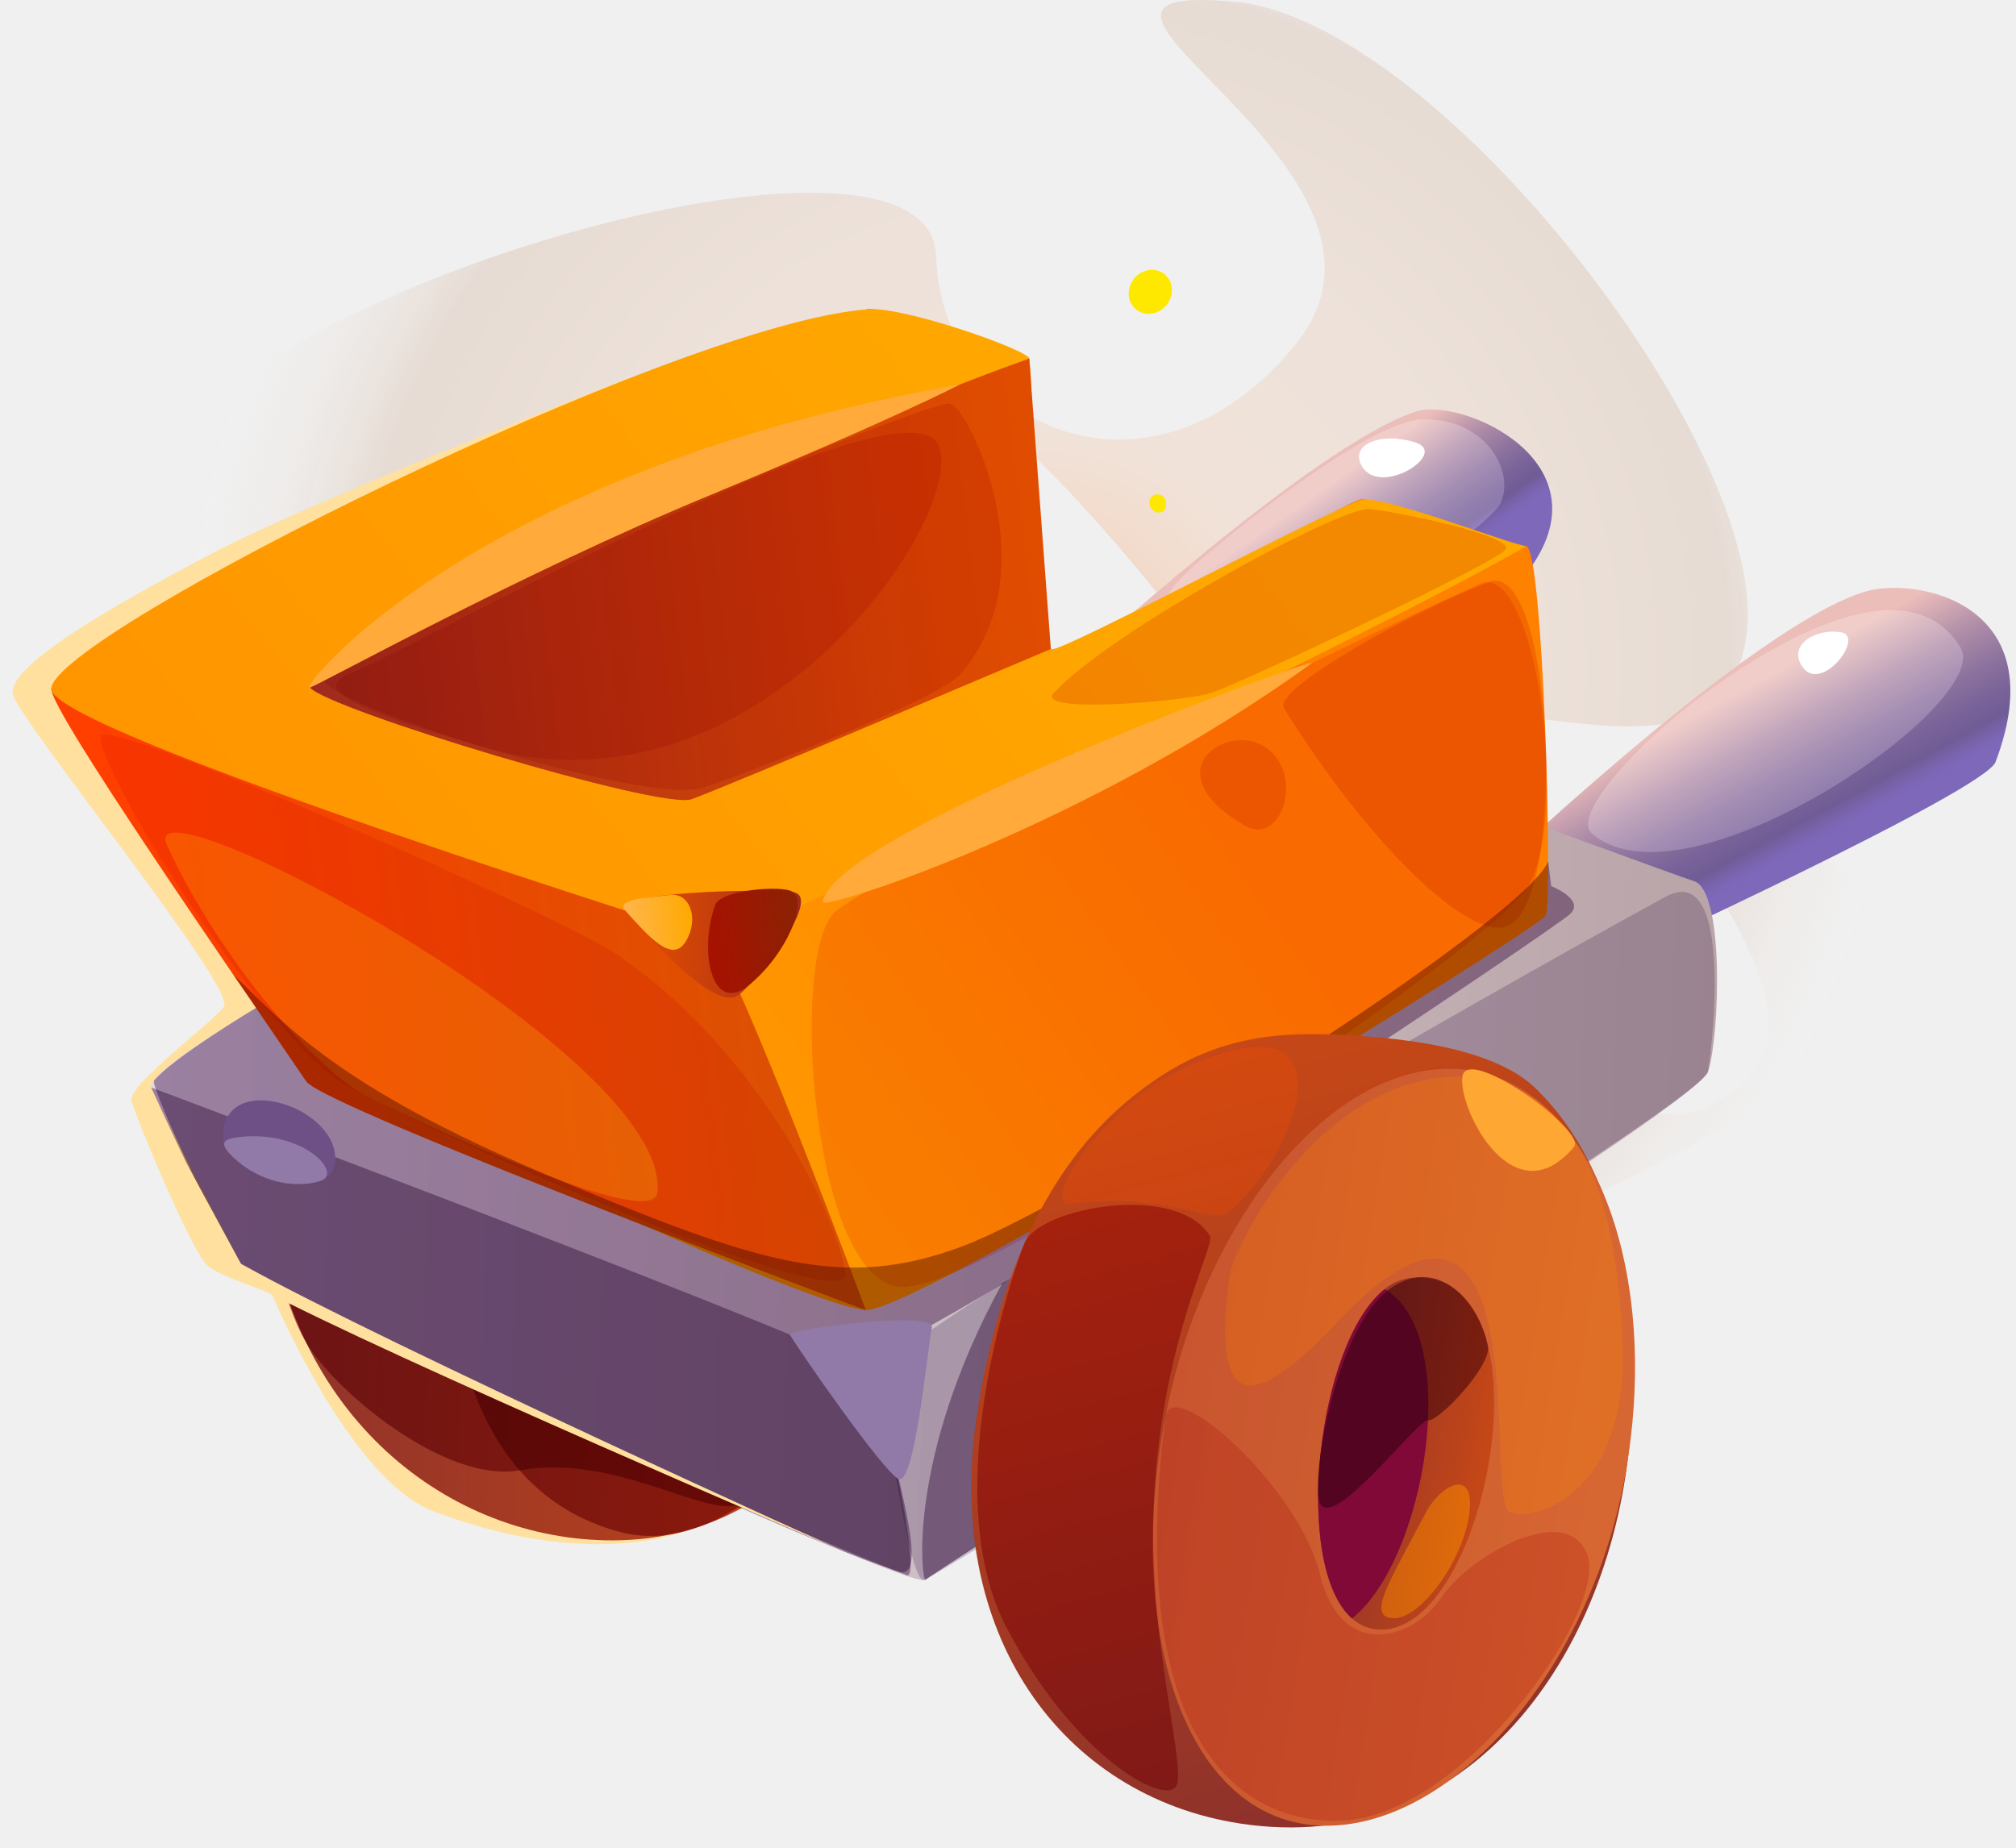
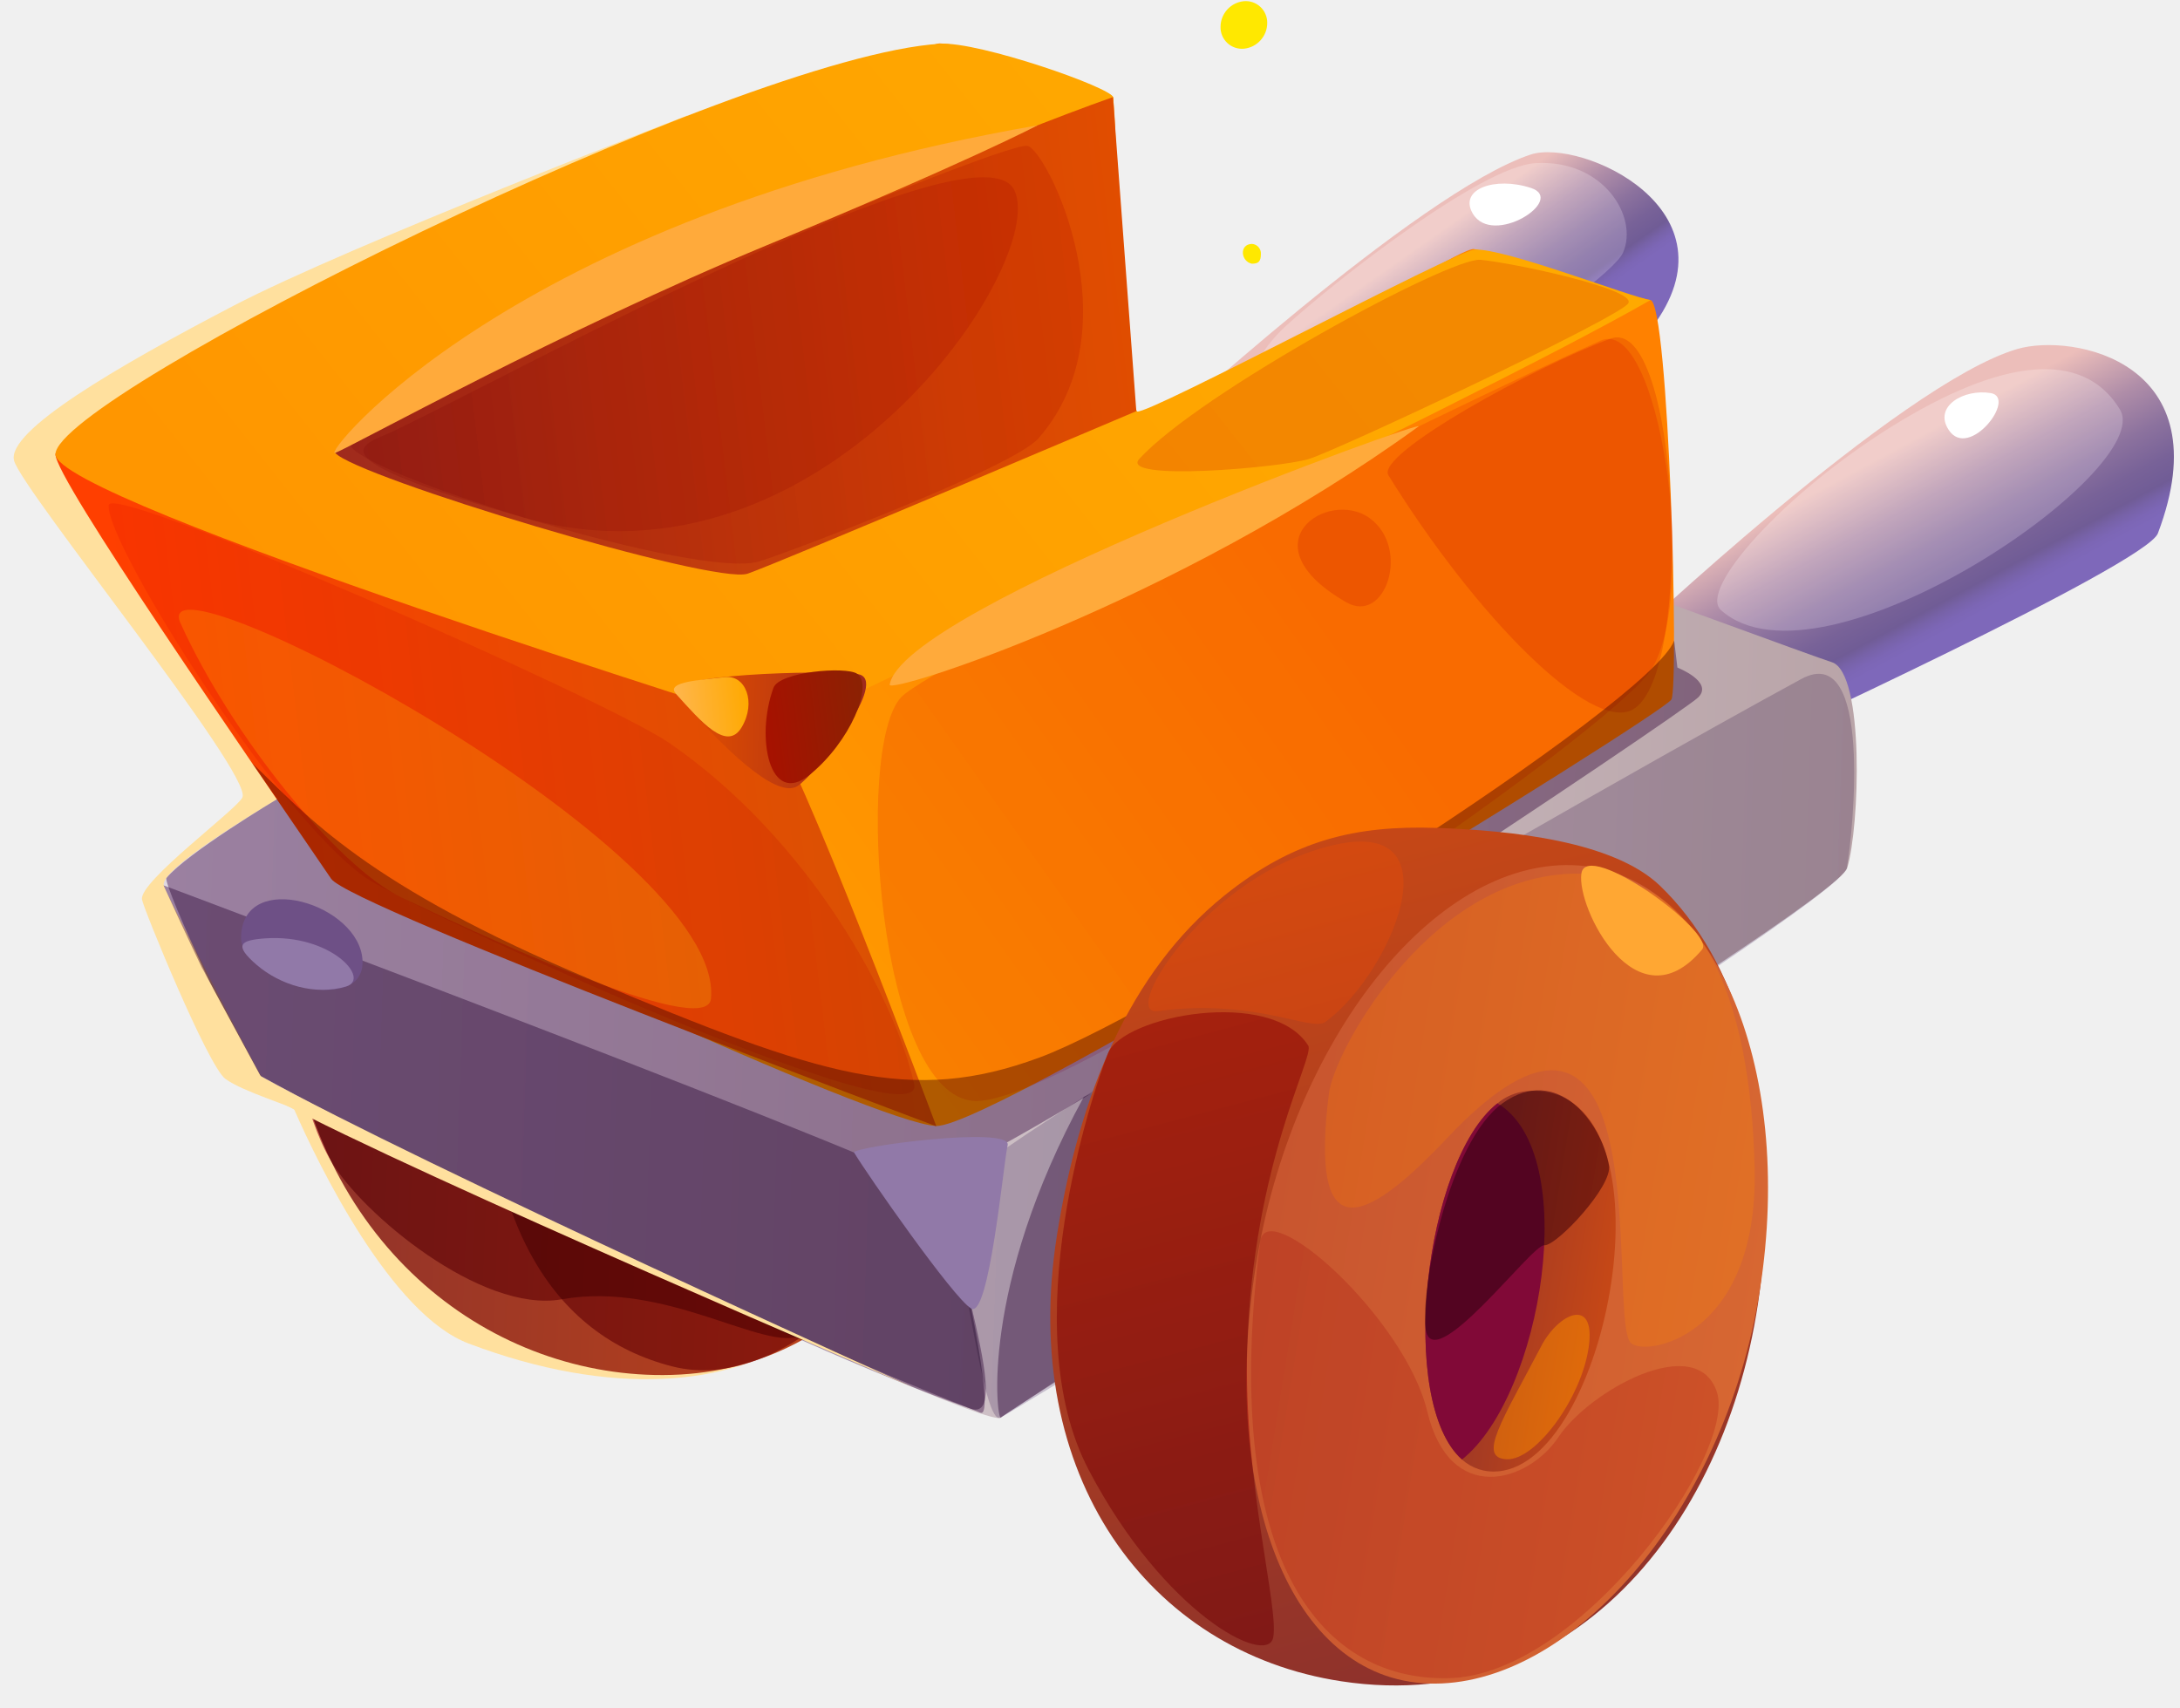
- <svg xmlns="http://www.w3.org/2000/svg" width="60" height="55" viewBox="0 0 60 55" fill="none">
-   <g opacity="0.5">
-     <path d="M4.154 14.536C2.179 20.297 8.104 34.94 6.623 36.263C5.141 37.585 2.179 35.605 2.179 35.605C2.179 35.605 4.963 40.628 7.61 40.872C33.288 43.231 14.195 -8.557 35.931 19.529C38.16 22.411 16.563 33.355 24.299 38.623C32.036 43.89 49.257 35.441 55.023 31.16C60.79 26.88 48.763 22.426 50.251 25.071C51.74 27.716 54.53 31.325 50.745 32.972C46.961 34.619 35.931 25.565 39.388 22.276C42.844 18.987 50.964 24.526 51.952 19.094C52.94 13.662 42.81 0.597 36.744 0.052C29.514 -0.597 42.836 4.991 38.555 10.257C34.275 15.523 28.022 12.726 27.86 7.622C27.697 2.519 6.129 8.776 4.154 14.536Z" fill="url(#paint0_radial_245_57918)" fill-opacity="0.5" style="mix-blend-mode:screen" />
-   </g>
-   <path d="M18.912 11.179C18.912 11.179 9.657 14.73 6.416 16.422C3.175 18.113 0.177 19.869 0.387 20.679C0.598 21.488 6.949 29.294 6.673 29.948C6.535 30.271 3.821 32.266 3.908 32.76C3.952 33.022 5.721 37.345 6.204 37.699C6.687 38.054 8.06 38.455 8.099 38.544C8.78 40.102 10.773 44.181 12.898 44.983C16.862 46.483 20.117 46.149 22.062 44.766C24.007 43.382 27.004 25.636 27.004 25.636L18.912 11.179Z" fill="#FFE09E" />
-   <path d="M55.514 17.609C57.045 17.156 61.181 17.955 59.391 22.682C59.063 23.547 48.025 28.615 48.025 28.615L44.718 25.718C44.718 25.718 52.276 18.564 55.514 17.609Z" fill="url(#paint1_linear_245_57918)" />
-   <path d="M42.13 12.254C43.511 11.801 47.927 13.774 45.461 17.024C45.105 17.495 35.122 22.793 35.122 22.793L31.71 20.023C31.71 20.023 39.04 13.266 42.13 12.254Z" fill="url(#paint2_linear_245_57918)" />
+ <svg xmlns="http://www.w3.org/2000/svg" width="60" height="47" viewBox="0 0 60 47" fill="none">
+   <path d="M18.912 3.179C18.912 3.179 9.657 6.73 6.416 8.422C3.175 10.113 0.177 11.869 0.387 12.679C0.598 13.488 6.949 21.294 6.673 21.948C6.535 22.271 3.821 24.266 3.908 24.76C3.952 25.022 5.721 29.345 6.204 29.699C6.687 30.054 8.06 30.455 8.099 30.544C8.78 32.102 10.773 36.181 12.898 36.983C16.862 38.483 20.117 38.149 22.062 36.766C24.007 35.382 27.004 17.636 27.004 17.636L18.912 3.179Z" fill="#FFE09E" />
+   <path d="M55.514 9.609C57.045 9.156 61.181 9.955 59.391 14.682C59.063 15.547 48.025 20.615 48.025 20.615L44.718 17.718C44.718 17.718 52.276 10.564 55.514 9.609Z" fill="url(#paint0_linear_245_57918)" />
+   <path d="M42.13 4.254C43.511 3.801 47.927 5.774 45.461 9.024C45.105 9.495 35.122 14.793 35.122 14.793L31.71 12.023C31.71 12.023 39.04 5.266 42.13 4.254Z" fill="url(#paint1_linear_245_57918)" />
  <g style="mix-blend-mode:soft-light" opacity="0.5">
-     <path d="M47.367 24.796C50.137 27.267 59.366 20.944 58.346 19.27C57.327 17.596 55.073 17.876 52.087 19.728C49.102 21.581 46.732 24.231 47.367 24.796Z" fill="white" />
+     <path d="M47.367 16.796C50.137 19.267 59.366 12.944 58.346 11.27C57.327 9.596 55.073 9.876 52.087 11.728C49.102 13.581 46.732 16.231 47.367 16.796Z" fill="white" />
  </g>
  <g style="mix-blend-mode:soft-light" opacity="0.5">
-     <path d="M42.26 12.491C44.126 12.379 45.101 13.967 44.672 14.951C44.242 15.935 36.645 20.811 35.122 20.679C33.6 20.547 33.971 18.277 35.375 16.989C36.78 15.7 40.784 12.578 42.26 12.491Z" fill="white" />
+     <path d="M42.26 4.491C44.126 4.379 45.101 5.967 44.672 6.951C44.242 7.935 36.645 12.811 35.122 12.679C33.6 12.547 33.971 10.277 35.375 8.989C36.78 7.7 40.784 4.578 42.26 4.491Z" fill="white" />
  </g>
-   <path d="M26.938 36.615C26.321 41.723 23.194 45.962 18.012 45.849C13.162 45.744 8.413 41.985 7.883 35.268C7.231 26.975 13.097 20.5 19.79 22.39C25.341 23.953 27.769 29.77 26.938 36.615Z" fill="url(#paint3_linear_245_57918)" />
+   <path d="M26.938 28.615C26.321 33.723 23.194 37.962 18.012 37.849C13.162 37.744 8.413 33.985 7.883 27.268C7.231 18.975 13.097 12.5 19.79 14.39C25.341 15.953 27.769 21.77 26.938 28.615Z" fill="url(#paint2_linear_245_57918)" />
  <g style="mix-blend-mode:multiply">
-     <path d="M26.662 37.837C25.619 42.258 21.754 46.447 18.499 45.612C15.203 44.769 13.215 41.617 13.329 35.833C13.472 27.977 18.49 23.796 22.633 25.579C26.198 27.119 27.993 32.164 26.662 37.837Z" fill="#BF6377" />
+     <path d="M26.662 29.837C25.619 34.258 21.754 38.447 18.499 37.612C15.203 36.769 13.215 33.617 13.329 27.833C13.472 19.977 18.49 15.796 22.633 17.579C26.198 19.119 27.993 24.164 26.662 29.837Z" fill="#BF6377" />
  </g>
  <g style="mix-blend-mode:multiply">
-     <path d="M9.108 39.953C9.933 41.379 13.24 44.16 15.458 43.766C18.347 43.252 21.039 45.226 22.053 44.762C23.713 44.008 26.205 40.423 23.738 34.993C21.271 29.563 8.006 30.203 7.955 34.161C7.903 38.118 9.108 39.953 9.108 39.953Z" fill="#BF6377" />
+     <path d="M9.108 31.953C9.933 33.379 13.24 36.16 15.458 35.766C18.347 35.252 21.039 37.226 22.053 36.762C23.713 36.008 26.205 32.423 23.738 26.993C21.271 21.563 8.006 22.203 7.955 26.161C7.903 30.118 9.108 31.953 9.108 31.953Z" fill="#BF6377" />
  </g>
-   <path d="M4.509 32.376C4.585 32.626 6.887 37.106 7.183 37.623C7.479 38.139 27.131 47.449 27.551 47.021C27.972 46.593 50.497 32.998 50.84 31.891C51.182 30.784 51.325 26.509 50.417 26.228C49.51 25.946 30.15 18.76 29.439 18.741C28.728 18.721 4.108 31.073 4.509 32.376Z" fill="url(#paint4_linear_245_57918)" />
-   <path d="M46.002 27.255C45.784 27.656 27.4 39.04 25.77 38.994C24.141 38.947 11.279 32.956 9.407 31.824C8.694 31.391 3.965 23.089 3.3 20.32C3.188 19.853 25.084 9.17 25.863 9.195C26.933 9.231 30.578 10.453 30.628 10.673C30.779 11.363 30.797 19.324 30.865 20.217C30.91 20.823 40.06 14.744 40.573 14.857C41.736 15.111 44.916 16.194 45.424 16.259C45.932 16.325 46.217 26.855 46.002 27.255Z" fill="url(#paint5_linear_245_57918)" />
-   <path d="M1.526 20.5C1.549 19.811 20.012 26.882 21.135 27.897C21.882 28.567 25.77 39.002 25.77 39.002C25.77 39.002 9.637 32.958 9.115 32.191C6.863 28.879 1.496 21.156 1.526 20.5Z" fill="url(#paint6_linear_245_57918)" />
-   <path d="M45.427 16.259C40.397 19.147 21.554 28.043 21.554 28.043C21.554 28.043 1.476 21.777 1.526 20.5C1.58 18.875 20.244 9.557 25.874 9.204C26.943 9.138 30.608 10.416 30.639 10.681C30.694 11.182 30.526 13.338 30.58 14.985C30.68 18.099 31.293 19.327 31.293 19.327C31.596 19.433 40.08 14.883 40.589 14.871C41.413 14.826 44.919 16.193 45.427 16.259Z" fill="url(#paint7_linear_245_57918)" />
-   <path d="M30.631 10.673C24.446 12.853 8.835 19.994 9.227 20.466C9.762 21.115 19.652 24.114 20.579 23.791C21.506 23.468 31.275 19.318 31.275 19.318L30.631 10.673Z" fill="url(#paint8_linear_245_57918)" />
+   <path d="M4.509 24.376C4.585 24.626 6.887 29.106 7.183 29.623C7.479 30.14 27.131 39.449 27.551 39.021C27.972 38.593 50.497 24.999 50.84 23.892C51.182 22.785 51.325 18.51 50.417 18.228C49.51 17.946 30.15 10.761 29.439 10.741C28.728 10.721 4.108 23.073 4.509 24.376Z" fill="url(#paint3_linear_245_57918)" />
+   <path d="M46.002 19.255C45.784 19.656 27.4 31.04 25.77 30.994C24.141 30.947 11.279 24.956 9.407 23.824C8.694 23.391 3.965 15.089 3.3 12.32C3.188 11.853 25.084 1.17 25.863 1.195C26.933 1.231 30.578 2.453 30.628 2.673C30.779 3.363 30.797 11.324 30.865 12.217C30.91 12.823 40.06 6.744 40.573 6.857C41.736 7.111 44.916 8.194 45.424 8.259C45.932 8.325 46.217 18.855 46.002 19.255Z" fill="url(#paint4_linear_245_57918)" />
+   <path d="M1.526 12.5C1.549 11.81 20.012 18.882 21.135 19.897C21.882 20.567 25.77 31.003 25.77 31.003C25.77 31.003 9.637 24.957 9.115 24.191C6.863 20.879 1.496 13.156 1.526 12.5Z" fill="url(#paint5_linear_245_57918)" />
+   <path d="M45.427 8.259C40.397 11.147 21.554 20.043 21.554 20.043C21.554 20.043 1.476 13.777 1.526 12.5C1.58 10.874 20.244 1.557 25.874 1.204C26.943 1.138 30.608 2.416 30.639 2.681C30.694 3.182 30.526 5.338 30.58 6.985C30.68 10.099 31.293 11.327 31.293 11.327C31.596 11.432 40.08 6.883 40.589 6.871C41.413 6.826 44.919 8.193 45.427 8.259Z" fill="url(#paint6_linear_245_57918)" />
+   <path d="M30.631 2.673C24.446 4.853 8.835 11.994 9.227 12.466C9.762 13.115 19.652 16.114 20.579 15.791C21.506 15.468 31.275 11.318 31.275 11.318L30.631 2.673Z" fill="url(#paint7_linear_245_57918)" />
  <g style="mix-blend-mode:multiply" opacity="0.5">
-     <path d="M25.974 40.881C26.474 42.512 27.432 47.063 26.986 46.887C20.711 44.414 12.074 40.316 7.174 37.617C6.776 37.4 4.5 32.371 4.5 32.371C4.5 32.371 25.813 40.364 25.974 40.881Z" fill="#61306E" />
+     <path d="M25.974 32.881C26.474 34.513 27.432 39.064 26.986 38.887C20.711 36.415 12.074 32.316 7.174 29.617C6.776 29.4 4.5 24.371 4.5 24.371C4.5 24.371 25.813 32.364 25.974 32.881Z" fill="#61306E" />
  </g>
  <g style="mix-blend-mode:multiply" opacity="0.3">
-     <path d="M49.579 26.69C44.789 29.283 25.743 40.138 26.025 41.051C26.606 42.942 27.072 47.29 27.542 47.021C28.653 46.4 50.654 32.915 50.831 31.891C51.007 30.868 51.545 25.625 49.579 26.69Z" fill="#6E5086" />
+     <path d="M49.579 18.69C44.789 21.283 25.743 32.138 26.025 33.051C26.606 34.942 27.072 39.29 27.542 39.021C28.653 38.4 50.654 24.915 50.831 23.891C51.007 22.868 51.545 17.625 49.579 18.69Z" fill="#6E5086" />
  </g>
-   <path d="M18.6 27.096C20.383 29.139 21.479 29.936 21.955 29.634C22.431 29.333 24.554 26.67 23.592 26.554C22.629 26.438 18.144 26.561 18.6 27.096Z" fill="url(#paint9_linear_245_57918)" />
+   <path d="M18.6 19.096C20.383 21.139 21.479 21.936 21.955 21.634C22.431 21.333 24.554 18.67 23.592 18.554C22.629 18.438 18.144 18.561 18.6 19.096Z" fill="url(#paint8_linear_245_57918)" />
  <g style="mix-blend-mode:multiply" opacity="0.2">
-     <path d="M24.808 27.187C23.497 28.549 24.171 38.205 26.833 38.307C29.494 38.409 44.481 28.101 45.479 26.385C46.766 24.16 45.657 16.666 44.053 17.377C39.837 19.252 25.704 26.253 24.808 27.187Z" fill="#E02774" />
+     <path d="M24.808 19.187C23.497 20.549 24.171 30.206 26.833 30.307C29.494 30.409 44.481 20.102 45.479 18.385C46.766 16.16 45.657 8.666 44.053 9.377C39.837 11.253 25.704 18.253 24.808 19.187Z" fill="#E02774" />
  </g>
  <g style="mix-blend-mode:multiply" opacity="0.2">
-     <path d="M25.16 37.835C24.658 35.582 22.367 31.173 18.42 28.451C16.638 27.226 3.061 21.265 2.993 21.903C2.881 22.93 7.929 30.984 10.311 32.314C12.693 33.644 25.526 39.466 25.16 37.835Z" fill="#E02774" />
+     <path d="M25.16 29.835C24.658 27.582 22.367 23.173 18.42 20.451C16.638 19.226 3.061 13.265 2.993 13.903C2.881 14.93 7.929 22.984 10.311 24.314C12.693 25.644 25.526 31.466 25.16 29.835Z" fill="#E02774" />
  </g>
  <g style="mix-blend-mode:soft-light" opacity="0.5">
-     <path d="M4.968 25.155C6.395 28.298 9.315 31.872 11.049 32.703C12.784 33.533 19.449 36.667 19.567 35.494C19.98 31.36 3.952 22.918 4.968 25.155Z" fill="white" />
+     <path d="M4.968 17.155C6.395 20.298 9.315 23.872 11.049 24.703C12.784 25.533 19.449 28.667 19.567 27.494C19.98 23.36 3.952 14.918 4.968 17.155Z" fill="white" />
  </g>
  <g style="mix-blend-mode:multiply" opacity="0.3">
-     <path d="M9.664 20.301C10.35 21.192 19.187 23.927 20.872 23.46C21.469 23.294 27.856 20.889 28.576 20.073C31.261 17.019 28.801 12.104 28.277 12.015C27.476 11.878 9.17 19.655 9.664 20.301Z" fill="#D65A6B" />
+     <path d="M9.664 12.301C10.35 13.192 19.187 15.927 20.872 15.46C21.469 15.294 27.856 12.889 28.576 12.072C31.261 9.019 28.801 4.104 28.277 4.015C27.476 3.878 9.17 11.655 9.664 12.301Z" fill="#D65A6B" />
  </g>
  <g style="mix-blend-mode:multiply" opacity="0.3">
-     <path d="M10.796 19.883C10.033 20.24 8.391 20.539 14.44 22.254C22.64 24.572 28.879 15.222 27.918 13.236C26.957 11.25 14.477 18.122 10.796 19.883Z" fill="#D65A6B" />
+     <path d="M10.796 11.884C10.033 12.24 8.391 12.54 14.44 14.255C22.64 16.572 28.879 7.222 27.918 5.236C26.957 3.25 14.477 10.122 10.796 11.884Z" fill="#D65A6B" />
  </g>
-   <path d="M21.289 26.932C20.789 28.289 21.173 30.232 22.287 29.326C23.401 28.421 24.05 26.857 23.592 26.547C23.283 26.338 21.451 26.488 21.289 26.932Z" fill="url(#paint10_linear_245_57918)" />
-   <path d="M18.601 27.096C19.301 27.875 20.011 28.701 20.415 28.016C20.82 27.331 20.522 26.565 19.943 26.64C19.363 26.715 18.299 26.754 18.601 27.096Z" fill="url(#paint11_linear_245_57918)" />
-   <path d="M28.558 11.45C13.991 13.976 8.792 20.63 9.227 20.466C9.662 20.302 15.486 17.079 21.078 14.762C26.671 12.444 28.558 11.45 28.558 11.45Z" fill="#FFAA3B" />
-   <path d="M24.487 26.848C24.442 27.13 32.302 24.624 39.037 19.743C39.427 19.459 24.826 24.732 24.487 26.848Z" fill="#FFAA3B" />
+   <path d="M21.289 18.932C20.789 20.289 21.173 22.232 22.287 21.326C23.401 20.421 24.05 18.857 23.592 18.547C23.283 18.338 21.451 18.488 21.289 18.932Z" fill="url(#paint9_linear_245_57918)" />
+   <path d="M18.601 19.096C19.301 19.875 20.011 20.701 20.415 20.016C20.82 19.331 20.522 18.565 19.943 18.64C19.363 18.715 18.299 18.754 18.601 19.096Z" fill="url(#paint10_linear_245_57918)" />
+   <path d="M28.558 3.45C13.991 5.976 8.792 12.631 9.227 12.467C9.662 12.303 15.486 9.08 21.078 6.762C26.671 4.445 28.558 3.45 28.558 3.45Z" fill="#FFAA3B" />
+   <path d="M24.487 18.848C24.442 19.13 32.302 16.624 39.037 11.743C39.427 11.459 24.826 16.732 24.487 18.848Z" fill="#FFAA3B" />
  <g style="mix-blend-mode:multiply" opacity="0.5">
-     <path d="M6.947 29.012C8.475 30.483 10.063 32.364 16.336 34.997C22.61 37.63 25.071 38.419 28.608 37.111C32.145 35.803 45.45 27.351 46.078 25.633L46.167 26.376C46.167 26.376 47.169 26.77 46.741 27.196C46.313 27.622 30.893 37.967 26.366 40.158C25.376 40.635 28.148 47.272 26.711 46.776C21.729 45.067 10.687 39.468 7.281 37.724C6.851 37.505 4.457 32.319 4.582 32.168C5.145 31.483 7.626 29.998 7.626 29.998L6.947 29.012Z" fill="#61306E" />
+     <path d="M6.947 21.012C8.475 22.483 10.063 24.364 16.336 26.997C22.61 29.63 25.071 30.419 28.608 29.111C32.145 27.803 45.45 19.351 46.078 17.633L46.167 18.376C46.167 18.376 47.169 18.77 46.741 19.196C46.313 19.622 30.893 29.967 26.366 32.158C25.376 32.635 28.148 39.272 26.711 38.776C21.729 37.067 10.687 31.468 7.281 29.724C6.851 29.505 4.457 24.319 4.582 24.168C5.145 23.483 7.626 21.998 7.626 21.998L6.947 21.012Z" fill="#61306E" />
  </g>
  <g style="mix-blend-mode:multiply" opacity="0.5">
-     <path d="M29.828 38.197C26.951 43.457 27.439 47.081 27.542 47.021C27.646 46.96 40.021 38.767 40.021 38.767C40.021 38.767 35.842 35.596 35.536 35.599C35.229 35.603 29.828 38.197 29.828 38.197Z" fill="#61306E" />
+     <path d="M29.828 30.197C26.951 35.457 27.439 39.081 27.542 39.021C27.646 38.96 40.021 30.767 40.021 30.767C40.021 30.767 35.842 27.596 35.536 27.599C35.229 27.603 29.828 30.197 29.828 30.197Z" fill="#61306E" />
  </g>
-   <path d="M48.524 42.651C48.014 49.32 43.643 55.308 36.913 54.28C31.601 53.47 28.043 48.607 29.09 42.006C29.696 38.173 31.074 34.763 33.699 32.651C35.596 31.125 37.295 30.715 39.547 30.79C41.559 30.857 44.395 31.146 45.682 32.376C47.829 34.439 48.877 38 48.524 42.651Z" fill="url(#paint12_linear_245_57918)" />
-   <path d="M48.435 43.521C47.447 49.748 43.149 54.47 39.324 54.342C35.498 54.214 33.575 49.094 34.56 42.867C35.546 36.64 39.448 31.694 43.274 31.815C47.099 31.936 49.42 37.293 48.435 43.521Z" fill="url(#paint13_linear_245_57918)" />
-   <path d="M41.228 48.502C41.049 48.519 40.869 48.499 40.699 48.443C40.528 48.387 40.371 48.296 40.238 48.176C38.456 46.603 39.199 39.96 41.213 38.371C41.441 38.181 41.721 38.064 42.016 38.034C46.233 37.719 44.369 48.245 41.228 48.502Z" fill="url(#paint14_linear_245_57918)" />
-   <path d="M40.238 48.176C38.456 46.604 39.199 39.96 41.213 38.371C43.543 39.753 42.442 46.429 40.238 48.176Z" fill="#810937" />
+   <path d="M48.524 34.652C48.014 41.321 43.643 47.308 36.913 46.28C31.601 45.471 28.043 40.607 29.09 34.006C29.696 30.174 31.074 26.763 33.699 24.651C35.596 23.125 37.295 22.715 39.547 22.79C41.559 22.858 44.395 23.146 45.682 24.376C47.829 26.439 48.877 30.001 48.524 34.652Z" fill="url(#paint11_linear_245_57918)" />
+   <path d="M48.435 35.521C47.447 41.748 43.149 46.47 39.324 46.342C35.498 46.214 33.575 41.094 34.56 34.867C35.546 28.64 39.448 23.694 43.274 23.815C47.099 23.936 49.42 29.293 48.435 35.521Z" fill="url(#paint12_linear_245_57918)" />
+   <path d="M41.228 40.502C41.049 40.519 40.869 40.499 40.699 40.443C40.528 40.387 40.371 40.296 40.238 40.176C38.456 38.604 39.199 31.96 41.213 30.372C41.441 30.181 41.721 30.064 42.016 30.035C46.233 29.719 44.369 40.245 41.228 40.502Z" fill="url(#paint13_linear_245_57918)" />
+   <path d="M40.238 40.176C38.456 38.604 39.199 31.96 41.213 30.371C43.543 31.753 42.442 38.429 40.238 40.176Z" fill="#810937" />
  <g style="mix-blend-mode:multiply" opacity="0.8">
-     <path d="M36.006 36.781C34.995 35.177 30.91 35.956 30.494 36.997C30.079 38.038 27.893 44.521 29.968 48.47C32.043 52.419 34.862 53.875 35.04 53.085C35.218 52.296 34.216 48.807 34.327 45.088C34.493 39.965 36.195 37.079 36.006 36.781Z" fill="#D65A6B" />
+     <path d="M36.006 28.781C34.995 27.177 30.91 27.956 30.494 28.997C30.079 30.038 27.893 36.521 29.968 40.47C32.043 44.419 34.862 45.875 35.04 45.085C35.218 44.296 34.216 40.807 34.327 37.088C34.493 31.965 36.195 29.079 36.006 28.781Z" fill="#D65A6B" />
  </g>
  <g style="mix-blend-mode:multiply" opacity="0.8">
-     <path d="M39.235 44.566C39.4 45.965 42.165 42.248 42.5 42.279C42.836 42.309 44.394 40.646 44.283 40.077C44.064 38.87 42.844 37.302 41.359 38.366C39.875 39.43 39.101 43.438 39.235 44.566Z" fill="#8D4D81" />
+     <path d="M39.235 36.566C39.4 37.965 42.165 34.248 42.5 34.279C42.836 34.309 44.394 32.646 44.283 32.077C44.064 30.87 42.844 29.302 41.359 30.366C39.875 31.43 39.101 35.438 39.235 36.566Z" fill="#8D4D81" />
  </g>
  <g style="mix-blend-mode:soft-light" opacity="0.5">
-     <path d="M31.865 35.831C34.553 35.474 36.086 36.41 36.475 36.132C38.361 34.778 40.429 29.856 35.924 31.497C32.901 32.601 30.867 35.968 31.865 35.831Z" fill="#FF8833" />
+     <path d="M31.865 27.831C34.553 27.474 36.086 28.41 36.475 28.132C38.361 26.777 40.429 21.856 35.924 23.497C32.901 24.601 30.867 27.968 31.865 27.831Z" fill="#FF8833" />
  </g>
  <g style="mix-blend-mode:multiply" opacity="0.3">
-     <path d="M34.683 42.184C33.589 50.784 36.243 54.273 39.869 54.196C43.495 54.119 47.813 47.989 47.253 46.315C46.693 44.641 43.741 46.288 42.896 47.554C42.051 48.819 39.903 49.449 39.284 46.86C38.666 44.272 34.849 40.872 34.683 42.184Z" fill="#D64A57" />
+     <path d="M34.683 34.184C33.589 42.784 36.243 46.273 39.869 46.196C43.495 46.119 47.813 39.989 47.253 38.315C46.693 36.641 43.741 38.288 42.896 39.554C42.051 40.819 39.903 41.449 39.284 38.86C38.666 36.272 34.849 32.872 34.683 34.184Z" fill="#D64A57" />
  </g>
  <g style="mix-blend-mode:soft-light">
-     <path d="M42.424 45.045C41.333 47.126 40.664 48.122 41.459 48.169C42.254 48.215 43.52 46.504 43.725 45.09C43.93 43.676 42.898 44.142 42.424 45.045Z" fill="#FFC733" />
+     <path d="M42.424 37.046C41.333 39.126 40.664 40.123 41.459 40.169C42.254 40.215 43.52 38.504 43.725 37.09C43.93 35.677 42.898 36.142 42.424 37.046Z" fill="#FFC733" />
  </g>
  <g style="mix-blend-mode:soft-light" opacity="0.5">
-     <path d="M36.575 38.106C36.053 42.311 37.466 41.833 39.832 39.325C42.197 36.817 43.597 36.958 44.205 39.04C44.812 41.122 44.524 44.547 44.875 44.956C45.226 45.367 48.394 44.864 48.292 40.177C48.191 35.491 46.821 31.763 43.017 32.064C39.213 32.366 36.716 36.956 36.575 38.106Z" fill="#FFA733" />
+     <path d="M36.575 30.106C36.053 34.311 37.466 33.833 39.832 31.325C42.197 28.817 43.597 28.958 44.205 31.04C44.812 33.122 44.524 36.547 44.875 36.956C45.226 37.367 48.394 36.864 48.292 32.177C48.191 27.491 46.821 23.763 43.017 24.064C39.213 24.366 36.716 28.956 36.575 30.106Z" fill="#FFA733" />
  </g>
-   <path d="M43.525 32.043C43.383 32.991 45.041 36.289 46.848 34.136C47.231 33.679 43.67 31.08 43.525 32.043Z" fill="#FFA733" />
-   <path d="M23.508 39.728C23.415 39.571 27.858 38.981 27.733 39.523C27.617 40.024 27.225 44.313 26.729 44.019C26.234 43.725 23.868 40.329 23.508 39.728Z" fill="#9179A8" />
+   <path d="M43.525 24.043C43.383 24.991 45.041 28.289 46.848 26.136C47.231 25.679 43.67 23.08 43.525 24.043Z" fill="#FFA733" />
+   <path d="M23.508 31.728C23.415 31.571 27.858 30.981 27.733 31.523C27.617 32.024 27.225 36.313 26.729 36.019C26.234 35.725 23.868 32.329 23.508 31.728Z" fill="#9179A8" />
  <g style="mix-blend-mode:multiply" opacity="0.3">
-     <path d="M38.213 21.083C40.625 24.977 43.787 28.166 44.935 27.533C46.663 26.579 46.21 16.628 44.324 17.322C42.265 18.081 37.849 20.5 38.213 21.083Z" fill="#D65A6B" />
+     <path d="M38.213 13.083C40.625 16.977 43.787 20.166 44.935 19.533C46.663 18.579 46.21 8.629 44.324 9.322C42.265 10.081 37.849 12.5 38.213 13.083Z" fill="#D65A6B" />
  </g>
  <g style="mix-blend-mode:multiply" opacity="0.3">
-     <path d="M31.357 20.632C33.01 18.821 39.891 15.078 40.744 15.152C41.598 15.227 45.062 15.958 44.814 16.35C44.566 16.743 36.823 20.392 36.017 20.636C35.211 20.88 30.787 21.256 31.357 20.632Z" fill="#D65A6B" />
+     <path d="M31.357 12.632C33.01 10.821 39.891 7.078 40.744 7.152C41.598 7.227 45.062 7.958 44.814 8.35C44.566 8.743 36.823 12.392 36.017 12.636C35.211 12.88 30.787 13.256 31.357 12.632Z" fill="#D65A6B" />
  </g>
-   <path d="M53.637 19.839C54.191 20.673 55.523 18.948 54.794 18.821C54.065 18.695 53.198 19.181 53.637 19.839Z" fill="white" />
-   <path d="M40.532 13.874C41.076 14.816 43.124 13.496 42.137 13.174C41.149 12.851 40.144 13.204 40.532 13.874Z" fill="white" />
-   <path d="M6.635 33.776C6.593 35.023 10.046 36.008 9.978 34.444C9.91 32.881 6.696 31.909 6.635 33.776Z" fill="#6E5086" />
-   <path d="M7.29 33.831C9.099 33.701 10.222 34.949 9.525 35.156C8.673 35.407 7.716 35.118 7.068 34.562C6.421 34.006 6.617 33.881 7.29 33.831Z" fill="#9179A8" />
+   <path d="M53.637 11.839C54.191 12.673 55.523 10.948 54.794 10.821C54.065 10.695 53.198 11.181 53.637 11.839Z" fill="white" />
+   <path d="M40.532 5.874C41.076 6.816 43.124 5.496 42.137 5.174C41.149 4.851 40.144 5.204 40.532 5.874Z" fill="white" />
+   <path d="M6.635 25.776C6.593 27.023 10.046 28.008 9.978 26.444C9.91 24.881 6.696 23.909 6.635 25.776Z" fill="#6E5086" />
+   <path d="M7.29 25.831C9.099 25.701 10.222 26.949 9.525 27.155C8.673 27.407 7.716 27.118 7.068 26.562C6.421 26.006 6.617 25.881 7.29 25.831Z" fill="#9179A8" />
  <g style="mix-blend-mode:multiply" opacity="0.3">
-     <path d="M37.053 24.579C38.131 25.199 38.835 23.09 37.696 22.262C36.557 21.433 34.248 22.966 37.053 24.579Z" fill="#D65A6B" />
+     <path d="M37.053 16.579C38.131 17.2 38.835 15.091 37.696 14.262C36.557 13.433 34.248 14.966 37.053 16.579Z" fill="#D65A6B" />
  </g>
-   <path d="M7.174 37.623C11.63 40.092 25.169 46.206 25.169 46.206C25.169 46.206 11.443 40.35 7.657 38.309C6.375 37.614 5.559 34.642 5.559 34.642L7.174 37.623Z" fill="#FFE09E" />
-   <path d="M34.878 8.628C34.879 8.806 34.813 8.977 34.694 9.109C34.575 9.241 34.411 9.324 34.234 9.341C34.151 9.348 34.068 9.338 33.989 9.31C33.91 9.283 33.838 9.239 33.778 9.182C33.717 9.124 33.669 9.055 33.637 8.978C33.605 8.901 33.59 8.818 33.593 8.735C33.594 8.559 33.661 8.391 33.779 8.261C33.898 8.131 34.06 8.05 34.234 8.033C34.316 8.025 34.399 8.035 34.477 8.062C34.556 8.089 34.627 8.132 34.688 8.188C34.748 8.244 34.797 8.312 34.829 8.388C34.862 8.464 34.879 8.545 34.878 8.628Z" fill="#FFE800" />
-   <path d="M34.703 14.994C34.703 15.199 34.635 15.259 34.455 15.259C34.152 15.199 34.099 14.725 34.455 14.714C34.49 14.716 34.524 14.724 34.555 14.739C34.587 14.755 34.615 14.776 34.638 14.802C34.661 14.828 34.679 14.858 34.69 14.891C34.701 14.924 34.706 14.959 34.703 14.994Z" fill="#FFE800" />
+   <path d="M7.174 29.623C11.63 32.092 25.169 38.206 25.169 38.206C25.169 38.206 11.443 32.35 7.657 30.309C6.375 29.614 5.559 26.642 5.559 26.642L7.174 29.623Z" fill="#FFE09E" />
+   <path d="M34.878 0.628C34.879 0.806 34.813 0.977 34.694 1.109C34.575 1.241 34.411 1.324 34.234 1.341C34.151 1.348 34.068 1.338 33.989 1.31C33.91 1.283 33.838 1.239 33.778 1.182C33.717 1.124 33.669 1.055 33.637 0.978C33.605 0.901 33.59 0.818 33.593 0.735C33.594 0.559 33.661 0.391 33.779 0.261C33.898 0.131 34.06 0.05 34.234 0.033C34.316 0.025 34.399 0.035 34.477 0.062C34.556 0.089 34.627 0.132 34.688 0.188C34.748 0.244 34.797 0.312 34.829 0.388C34.862 0.464 34.879 0.545 34.878 0.628Z" fill="#FFE800" />
+   <path d="M34.703 6.994C34.703 7.199 34.635 7.259 34.455 7.259C34.152 7.199 34.099 6.725 34.455 6.714C34.49 6.716 34.524 6.724 34.555 6.739C34.587 6.755 34.615 6.776 34.638 6.802C34.661 6.828 34.679 6.858 34.69 6.891C34.701 6.924 34.706 6.959 34.703 6.994Z" fill="#FFE800" />
  <defs>
-     <radialGradient id="paint0_radial_245_57918" cx="0" cy="0" r="1" gradientUnits="userSpaceOnUse" gradientTransform="translate(31.0255 19.8532) scale(33.3016 33.3016)">
-       <stop stop-color="#FF6B05" />
-       <stop offset="0.21" stop-color="#F2B992" />
-       <stop offset="0.42" stop-color="#E1B291" />
-       <stop offset="0.61" stop-color="#C99D7E" />
-       <stop offset="0.78" stop-color="white" stop-opacity="0" />
-       <stop offset="0.91" stop-color="white" stop-opacity="0" />
-       <stop offset="1" stop-color="white" stop-opacity="0" />
-     </radialGradient>
-     <linearGradient id="paint1_linear_245_57918" x1="51.266" y1="20.821" x2="53.692" y2="25.325" gradientUnits="userSpaceOnUse">
+     <linearGradient id="paint0_linear_245_57918" x1="51.266" y1="12.821" x2="53.692" y2="17.325" gradientUnits="userSpaceOnUse">
      <stop stop-color="#ECBEBA" />
      <stop offset="0.07" stop-color="#DEB3B6" />
      <stop offset="0.32" stop-color="#AF8DA8" />
      <stop offset="0.55" stop-color="#8C729E" />
      <stop offset="0.73" stop-color="#786298" />
      <stop offset="0.85" stop-color="#705C96" />
      <stop offset="0.9" stop-color="#7762A8" />
      <stop offset="0.95" stop-color="#7C66B5" />
      <stop offset="1" stop-color="#7E68BA" />
    </linearGradient>
-     <linearGradient id="paint2_linear_245_57918" x1="37.809" y1="15.623" x2="40.071" y2="18.849" gradientUnits="userSpaceOnUse">
+     <linearGradient id="paint1_linear_245_57918" x1="37.809" y1="7.623" x2="40.071" y2="10.849" gradientUnits="userSpaceOnUse">
      <stop stop-color="#ECBEBA" />
      <stop offset="0.07" stop-color="#DEB3B6" />
      <stop offset="0.32" stop-color="#AF8DA8" />
      <stop offset="0.55" stop-color="#8C729E" />
      <stop offset="0.73" stop-color="#786298" />
      <stop offset="0.85" stop-color="#705C96" />
      <stop offset="0.9" stop-color="#7762A8" />
      <stop offset="0.95" stop-color="#7C66B5" />
      <stop offset="1" stop-color="#7E68BA" />
    </linearGradient>
-     <linearGradient id="paint3_linear_245_57918" x1="8.261" y1="34.816" x2="27.61" y2="35.582" gradientUnits="userSpaceOnUse">
+     <linearGradient id="paint2_linear_245_57918" x1="8.261" y1="26.816" x2="27.61" y2="27.582" gradientUnits="userSpaceOnUse">
      <stop stop-color="#8F322B" />
      <stop offset="1" stop-color="#C74816" />
    </linearGradient>
-     <linearGradient id="paint4_linear_245_57918" x1="4.514" y1="32.09" x2="50.96" y2="33.63" gradientUnits="userSpaceOnUse">
+     <linearGradient id="paint3_linear_245_57918" x1="4.514" y1="24.09" x2="50.96" y2="25.631" gradientUnits="userSpaceOnUse">
      <stop stop-color="#E0D9E1" />
      <stop offset="1" stop-color="#B9A4A8" />
    </linearGradient>
-     <linearGradient id="paint5_linear_245_57918" x1="32.029" y1="18.552" x2="11.45" y2="33.1" gradientUnits="userSpaceOnUse">
+     <linearGradient id="paint4_linear_245_57918" x1="32.029" y1="10.552" x2="11.45" y2="25.1" gradientUnits="userSpaceOnUse">
      <stop stop-color="#FF8100" />
      <stop offset="1" stop-color="#FFA400" />
    </linearGradient>
-     <linearGradient id="paint6_linear_245_57918" x1="2.775" y1="31.019" x2="24.503" y2="28.416" gradientUnits="userSpaceOnUse">
+     <linearGradient id="paint5_linear_245_57918" x1="2.775" y1="23.019" x2="24.503" y2="20.416" gradientUnits="userSpaceOnUse">
      <stop offset="0.05" stop-color="#FF3F00" />
      <stop offset="1" stop-color="#D95203" />
    </linearGradient>
-     <linearGradient id="paint7_linear_245_57918" x1="33.247" y1="10.492" x2="10.52" y2="28.471" gradientUnits="userSpaceOnUse">
+     <linearGradient id="paint6_linear_245_57918" x1="33.247" y1="2.492" x2="10.52" y2="20.471" gradientUnits="userSpaceOnUse">
      <stop stop-color="#FFA900" />
      <stop offset="1" stop-color="#FF9600" />
    </linearGradient>
-     <linearGradient id="paint8_linear_245_57918" x1="31.338" y1="16.547" x2="9.075" y2="19.213" gradientUnits="userSpaceOnUse">
+     <linearGradient id="paint7_linear_245_57918" x1="31.338" y1="8.547" x2="9.075" y2="11.213" gradientUnits="userSpaceOnUse">
      <stop stop-color="#E14D00" />
      <stop offset="0.24" stop-color="#D74804" />
      <stop offset="0.65" stop-color="#BC3910" />
      <stop offset="1" stop-color="#9F2A1D" />
    </linearGradient>
-     <linearGradient id="paint9_linear_245_57918" x1="18.538" y1="27.971" x2="23.799" y2="28.145" gradientUnits="userSpaceOnUse">
+     <linearGradient id="paint8_linear_245_57918" x1="18.538" y1="19.971" x2="23.799" y2="20.145" gradientUnits="userSpaceOnUse">
      <stop stop-color="#E14D00" />
      <stop offset="0.24" stop-color="#D74804" />
      <stop offset="0.65" stop-color="#BC3910" />
      <stop offset="1" stop-color="#9F2A1D" />
    </linearGradient>
-     <linearGradient id="paint10_linear_245_57918" x1="21.041" y1="28.145" x2="23.849" y2="27.809" gradientUnits="userSpaceOnUse">
+     <linearGradient id="paint9_linear_245_57918" x1="21.041" y1="20.145" x2="23.849" y2="19.809" gradientUnits="userSpaceOnUse">
      <stop stop-color="#A71100" />
      <stop offset="1" stop-color="#8B2203" />
    </linearGradient>
-     <linearGradient id="paint11_linear_245_57918" x1="18.618" y1="27.606" x2="20.605" y2="27.368" gradientUnits="userSpaceOnUse">
+     <linearGradient id="paint10_linear_245_57918" x1="18.618" y1="19.606" x2="20.605" y2="19.368" gradientUnits="userSpaceOnUse">
      <stop stop-color="#FFB64D" />
      <stop offset="1" stop-color="#FFA900" />
    </linearGradient>
-     <linearGradient id="paint12_linear_245_57918" x1="40.314" y1="53.643" x2="34.361" y2="31.224" gradientUnits="userSpaceOnUse">
+     <linearGradient id="paint11_linear_245_57918" x1="40.314" y1="45.643" x2="34.361" y2="23.225" gradientUnits="userSpaceOnUse">
      <stop stop-color="#8F322B" />
      <stop offset="1" stop-color="#C74816" />
    </linearGradient>
-     <linearGradient id="paint13_linear_245_57918" x1="34.741" y1="42.317" x2="48.363" y2="44.522" gradientUnits="userSpaceOnUse">
+     <linearGradient id="paint12_linear_245_57918" x1="34.741" y1="34.317" x2="48.363" y2="36.522" gradientUnits="userSpaceOnUse">
      <stop stop-color="#C8552F" />
      <stop offset="1" stop-color="#D76732" />
    </linearGradient>
-     <linearGradient id="paint14_linear_245_57918" x1="39.479" y1="42.636" x2="44.417" y2="43.435" gradientUnits="userSpaceOnUse">
+     <linearGradient id="paint13_linear_245_57918" x1="39.479" y1="34.636" x2="44.417" y2="35.435" gradientUnits="userSpaceOnUse">
      <stop stop-color="#8F322B" />
      <stop offset="1" stop-color="#C74816" />
    </linearGradient>
  </defs>
</svg>
